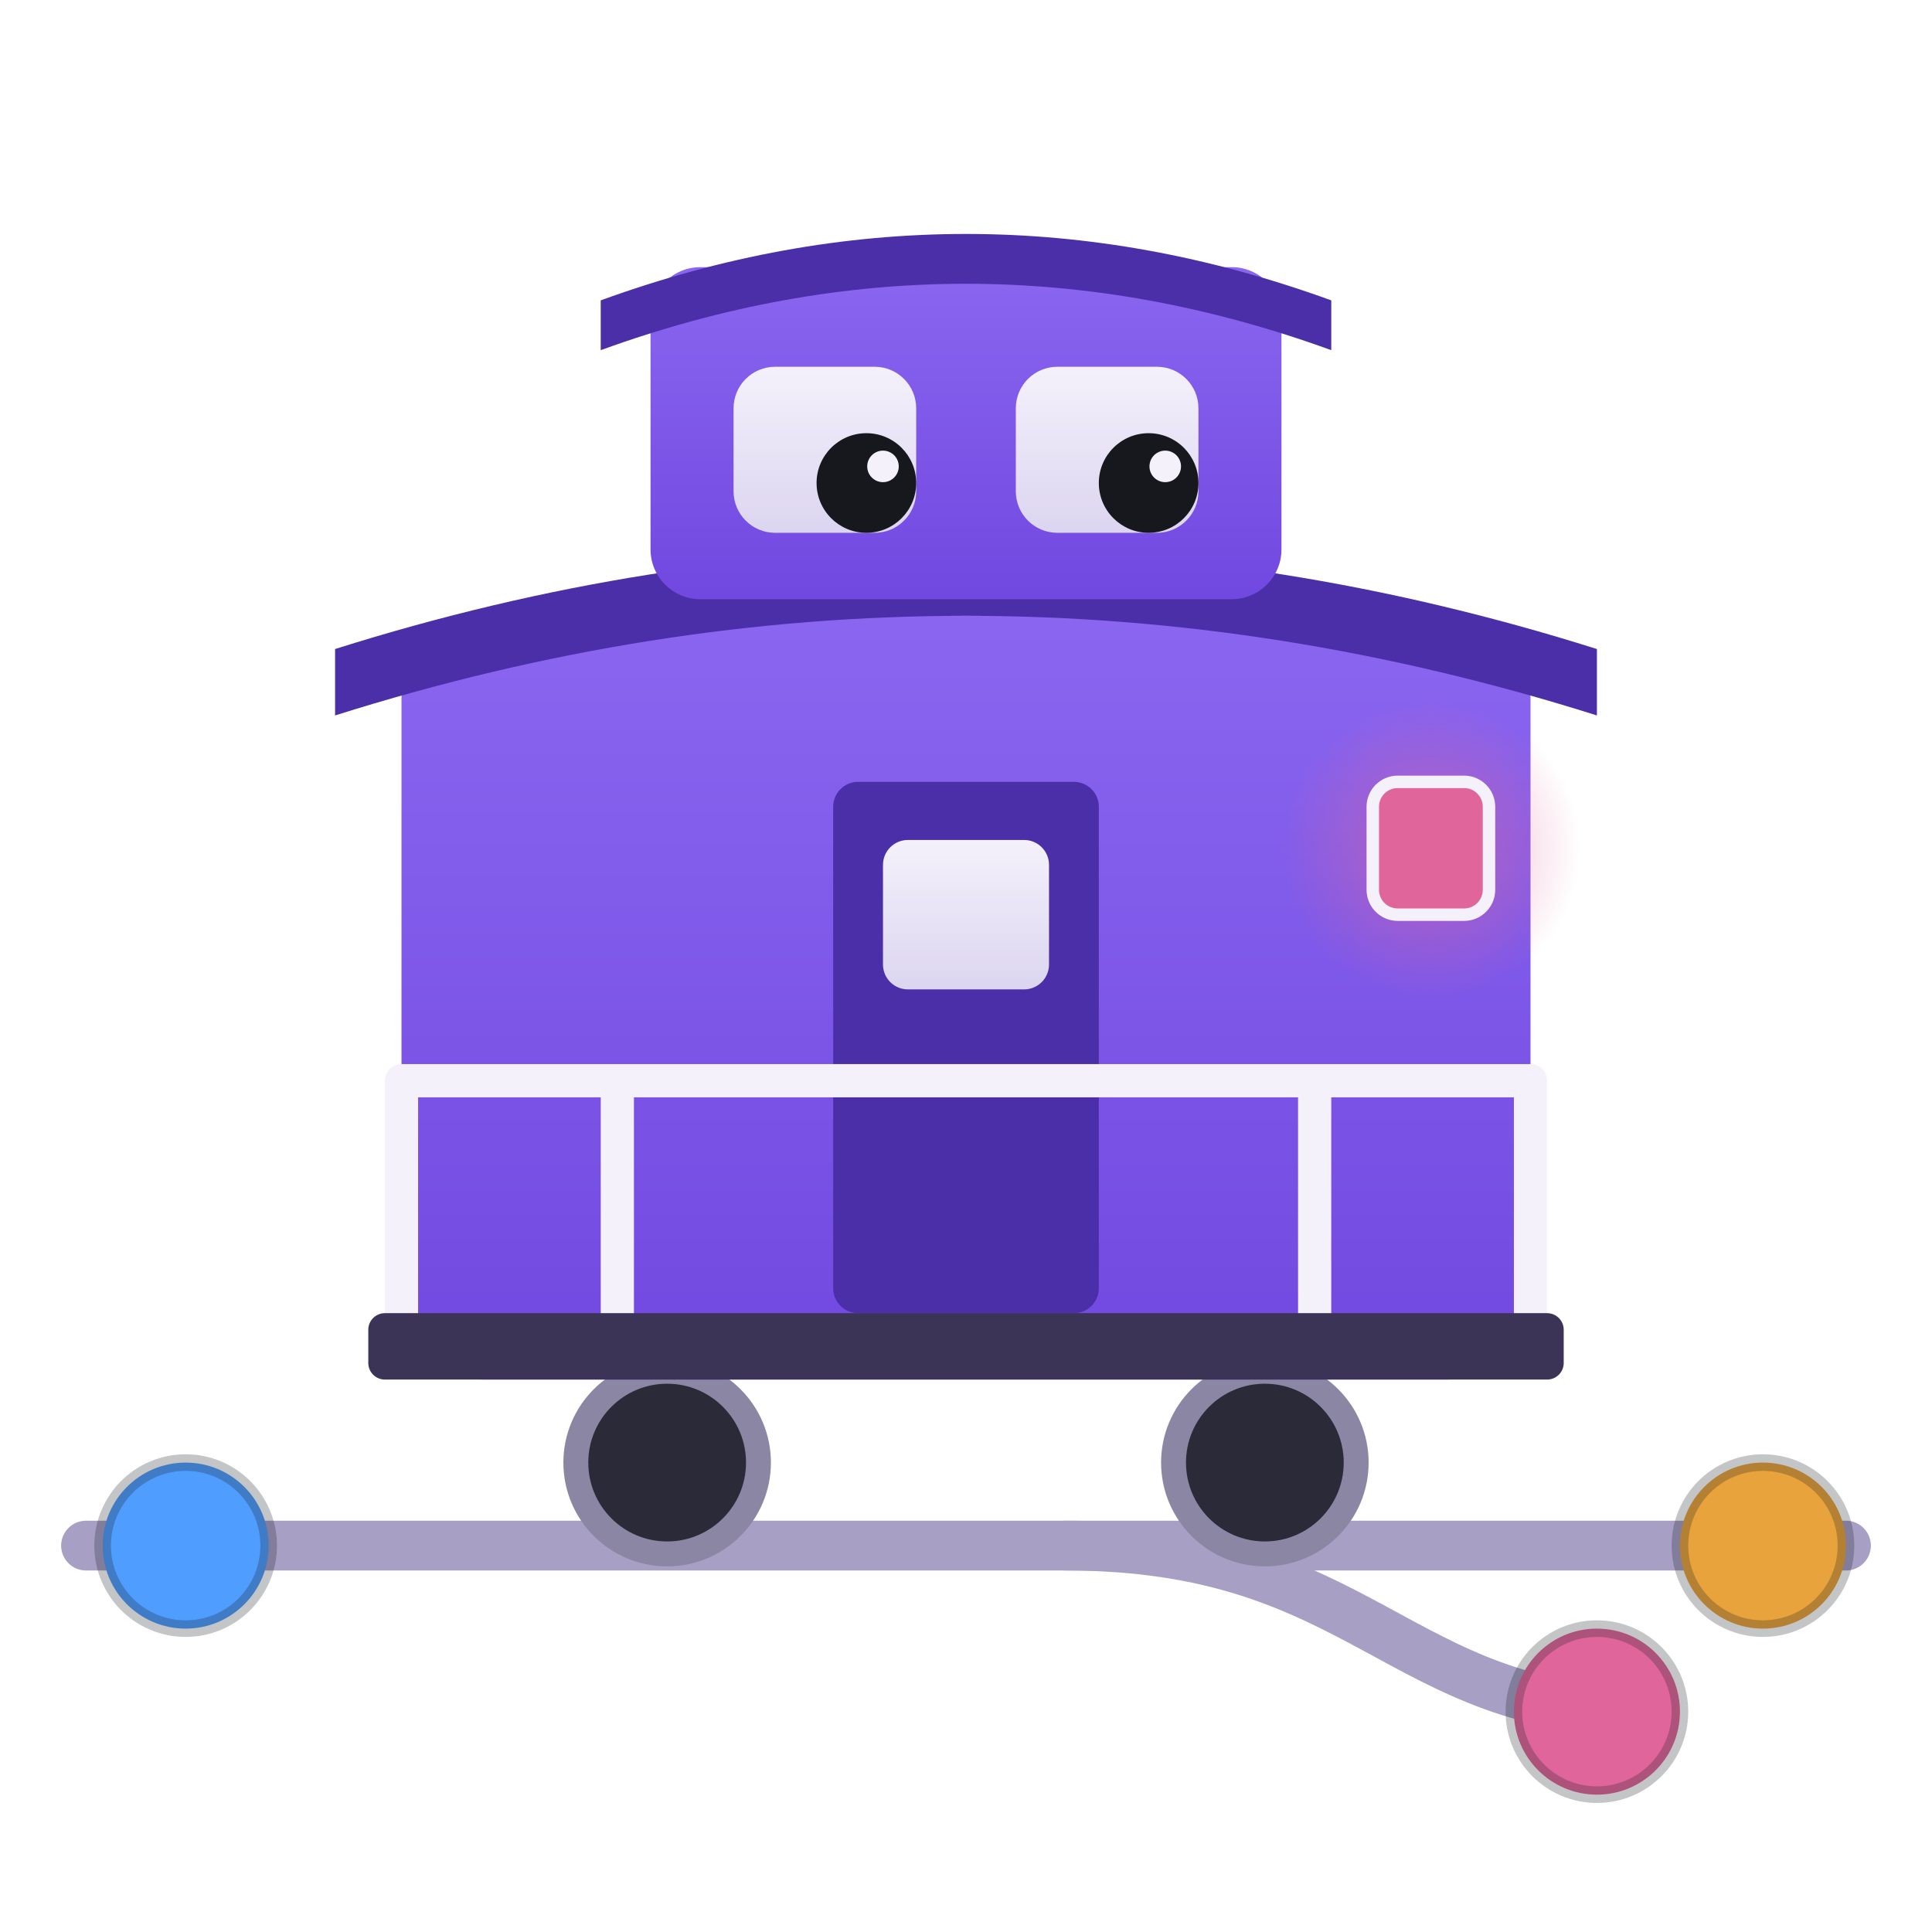
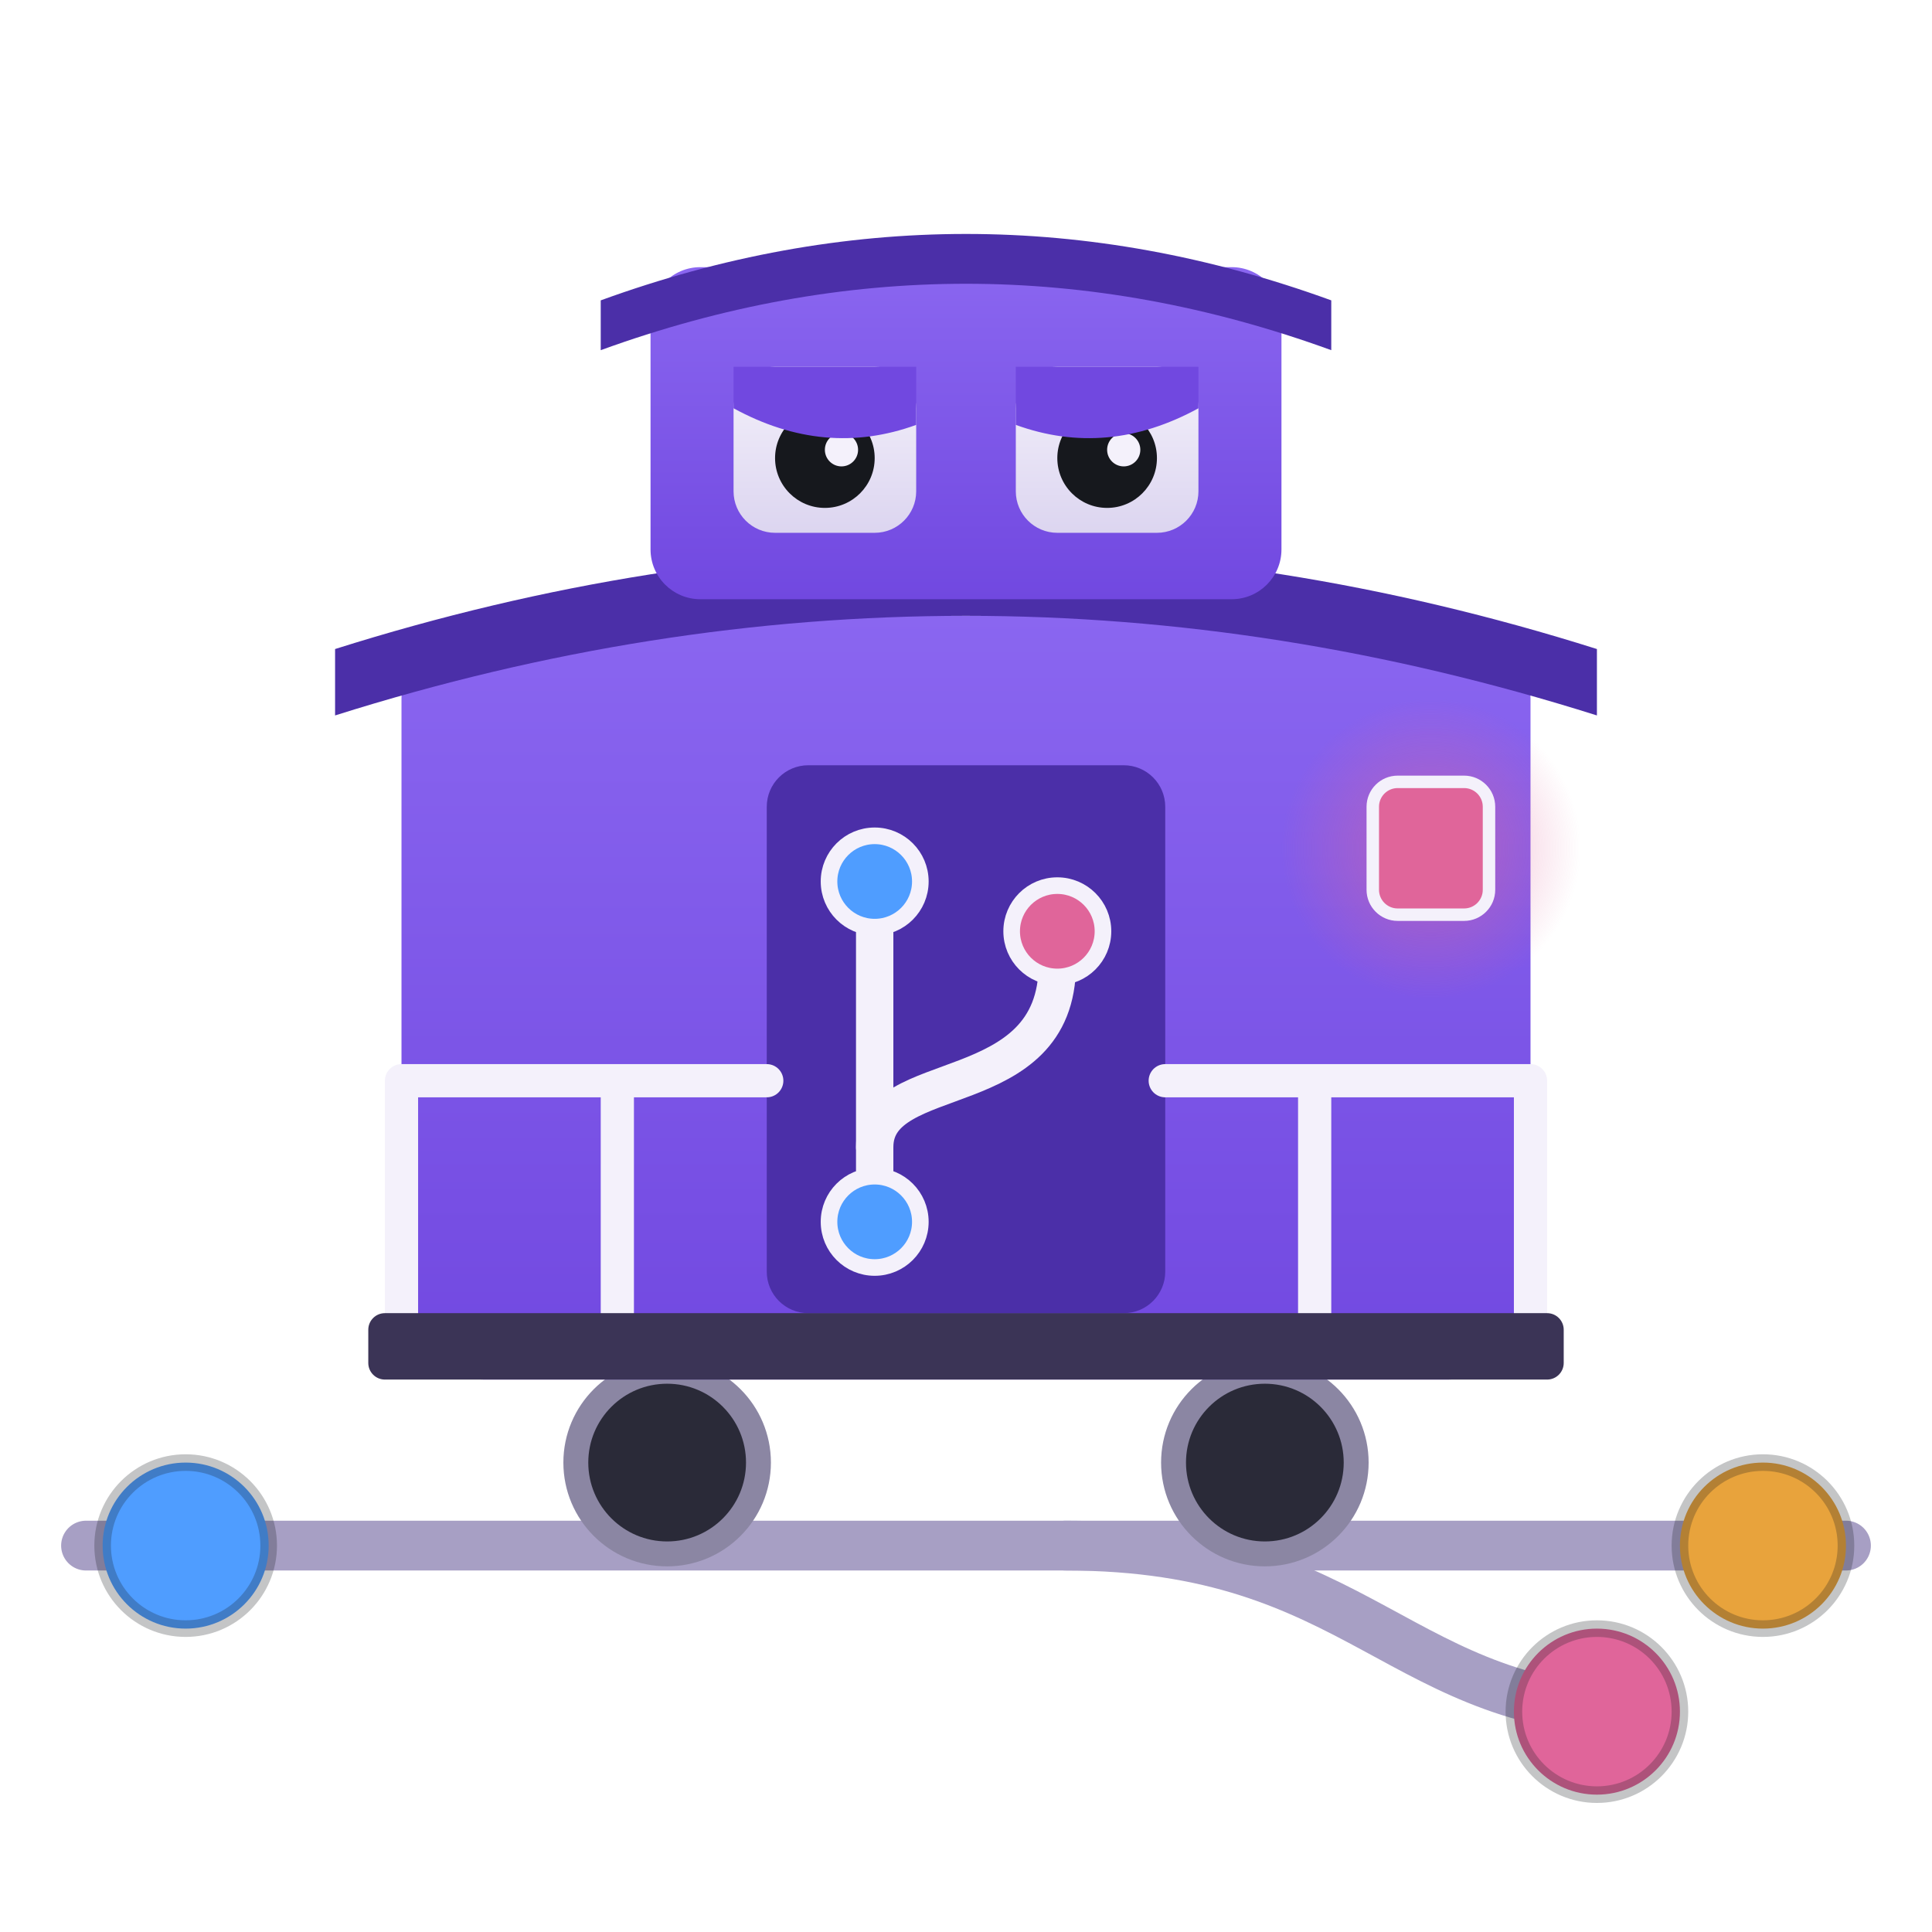
<svg xmlns="http://www.w3.org/2000/svg" viewBox="0 0 256 256">
  <defs>
-     <linearGradient id="body" x1="0" y1="0" x2="0" y2="1">
+     <linearGradient id="cbm-body" x1="0" y1="0" x2="0" y2="1">
      <stop offset="0" stop-color="#8a66f0" />
      <stop offset="1" stop-color="#7148e0" />
    </linearGradient>
-     <linearGradient id="win" x1="0" y1="0" x2="0" y2="1">
+     <linearGradient id="cbm-win" x1="0" y1="0" x2="0" y2="1">
      <stop offset="0" stop-color="#f4f1fb" />
      <stop offset="1" stop-color="#dcd5f0" />
    </linearGradient>
-     <radialGradient id="lamp">
+     <radialGradient id="cbm-lamp">
      <stop offset="0" stop-color="#e0659a" stop-opacity=".55" />
      <stop offset="1" stop-color="#e0659a" stop-opacity="0" />
    </radialGradient>
  </defs>
  <g transform="translate(128 130) scale(1.1) translate(-128 -148)">
    <g fill="none" stroke="#a79fc4" stroke-width="6" stroke-linecap="round">
      <path d="M22 216 H234" />
      <path d="M140 216 C176 216 180 236 210 236" />
    </g>
    <circle cx="34" cy="216" r="10" fill="#4f9dff" stroke="#16181d" stroke-opacity=".25" stroke-width="2" />
    <circle cx="224" cy="216" r="10" fill="#e8a33c" stroke="#16181d" stroke-opacity=".25" stroke-width="2" />
    <circle cx="204" cy="236" r="10" fill="#e0659a" stroke="#16181d" stroke-opacity=".25" stroke-width="2" />
    <g fill="#2a2a38" stroke="#8b86a3" stroke-width="3">
      <circle cx="92" cy="206" r="11" />
      <circle cx="164" cy="206" r="11" />
    </g>
-     <rect x="60" y="104" width="136" height="92" rx="10" fill="url(#body)" />
+     <rect x="60" y="104" width="136" height="92" rx="10" fill="url(#cbm-body)" />
    <path d="M52 108 Q128 84 204 108 L204 116 Q128 92 52 116 Z" fill="#4b2fa8" />
-     <rect x="90" y="62" width="76" height="40" rx="6" fill="url(#body)" />
+     <rect x="90" y="62" width="76" height="40" rx="6" fill="url(#cbm-body)" />
    <path d="M84 66 Q128 50 172 66 L172 72 Q128 56 84 72 Z" fill="#4b2fa8" />
-     <rect x="100" y="74" width="22" height="20" rx="5" fill="url(#win)" />
-     <rect x="134" y="74" width="22" height="20" rx="5" fill="url(#win)" />
-     <circle cx="116" cy="88" r="6" fill="#16181d" />
-     <circle cx="150" cy="88" r="6" fill="#16181d" />
-     <circle cx="118" cy="86" r="1.9" fill="#f4f1fb" />
-     <circle cx="152" cy="86" r="1.9" fill="#f4f1fb" />
-     <rect x="112" y="124" width="32" height="64" rx="3" fill="#4b2fa8" />
-     <rect x="118" y="131" width="20" height="18" rx="3" fill="url(#win)" />
-     <path d="M60 160 H196 M60 160 V188 M196 160 V188 M86 160 V188 M170 160 V188" stroke="#f4f1fb" stroke-width="4" fill="none" stroke-linecap="round" />
+     <rect x="100" y="74" width="22" height="20" rx="5" fill="url(#cbm-win)" />
+     <rect x="134" y="74" width="22" height="20" rx="5" fill="url(#cbm-win)" />
+     <circle cx="111" cy="85" r="6" fill="#16181d" />
+     <circle cx="145" cy="85" r="6" fill="#16181d" />
+     <circle cx="113" cy="84" r="2" fill="#f4f1fb" />
+     <circle cx="147" cy="84" r="2" fill="#f4f1fb" />
+     <path d="M100 74 H122 V81 Q111 85 100 79 Z" fill="#7148e0" />
+     <path d="M134 74 H156 V79 Q145 85 134 81 Z" fill="#7148e0" />
+     <rect x="104" y="122" width="48" height="66" rx="5" fill="#4b2fa8" />
+     <g fill="none" stroke="#f4f1fb" stroke-width="4.5" stroke-linecap="round">
+       <path d="M117 176 V138" />
+       <path d="M139 146 C139 163 117 158 117 168" />
+     </g>
+     <circle cx="117" cy="177" r="5.5" fill="#4f9dff" stroke="#f4f1fb" stroke-width="2" />
+     <circle cx="117" cy="136" r="5.5" fill="#4f9dff" stroke="#f4f1fb" stroke-width="2" />
+     <circle cx="139" cy="142" r="5.5" fill="#e0659a" stroke="#f4f1fb" stroke-width="2" />
+     <path d="M60 160 H104 M152 160 H196 M60 160 V188 M196 160 V188 M86 160 V188 M170 160 V188" stroke="#f4f1fb" stroke-width="4" fill="none" stroke-linecap="round" />
    <rect x="56" y="188" width="144" height="8" rx="2" fill="#3b3456" />
-     <circle cx="184" cy="132" r="18" fill="url(#lamp)" />
+     <circle cx="184" cy="132" r="18" fill="url(#cbm-lamp)" />
    <rect x="177" y="124" width="14" height="16" rx="3" fill="#e0659a" stroke="#f4f1fb" stroke-width="1.5" />
  </g>
</svg>
